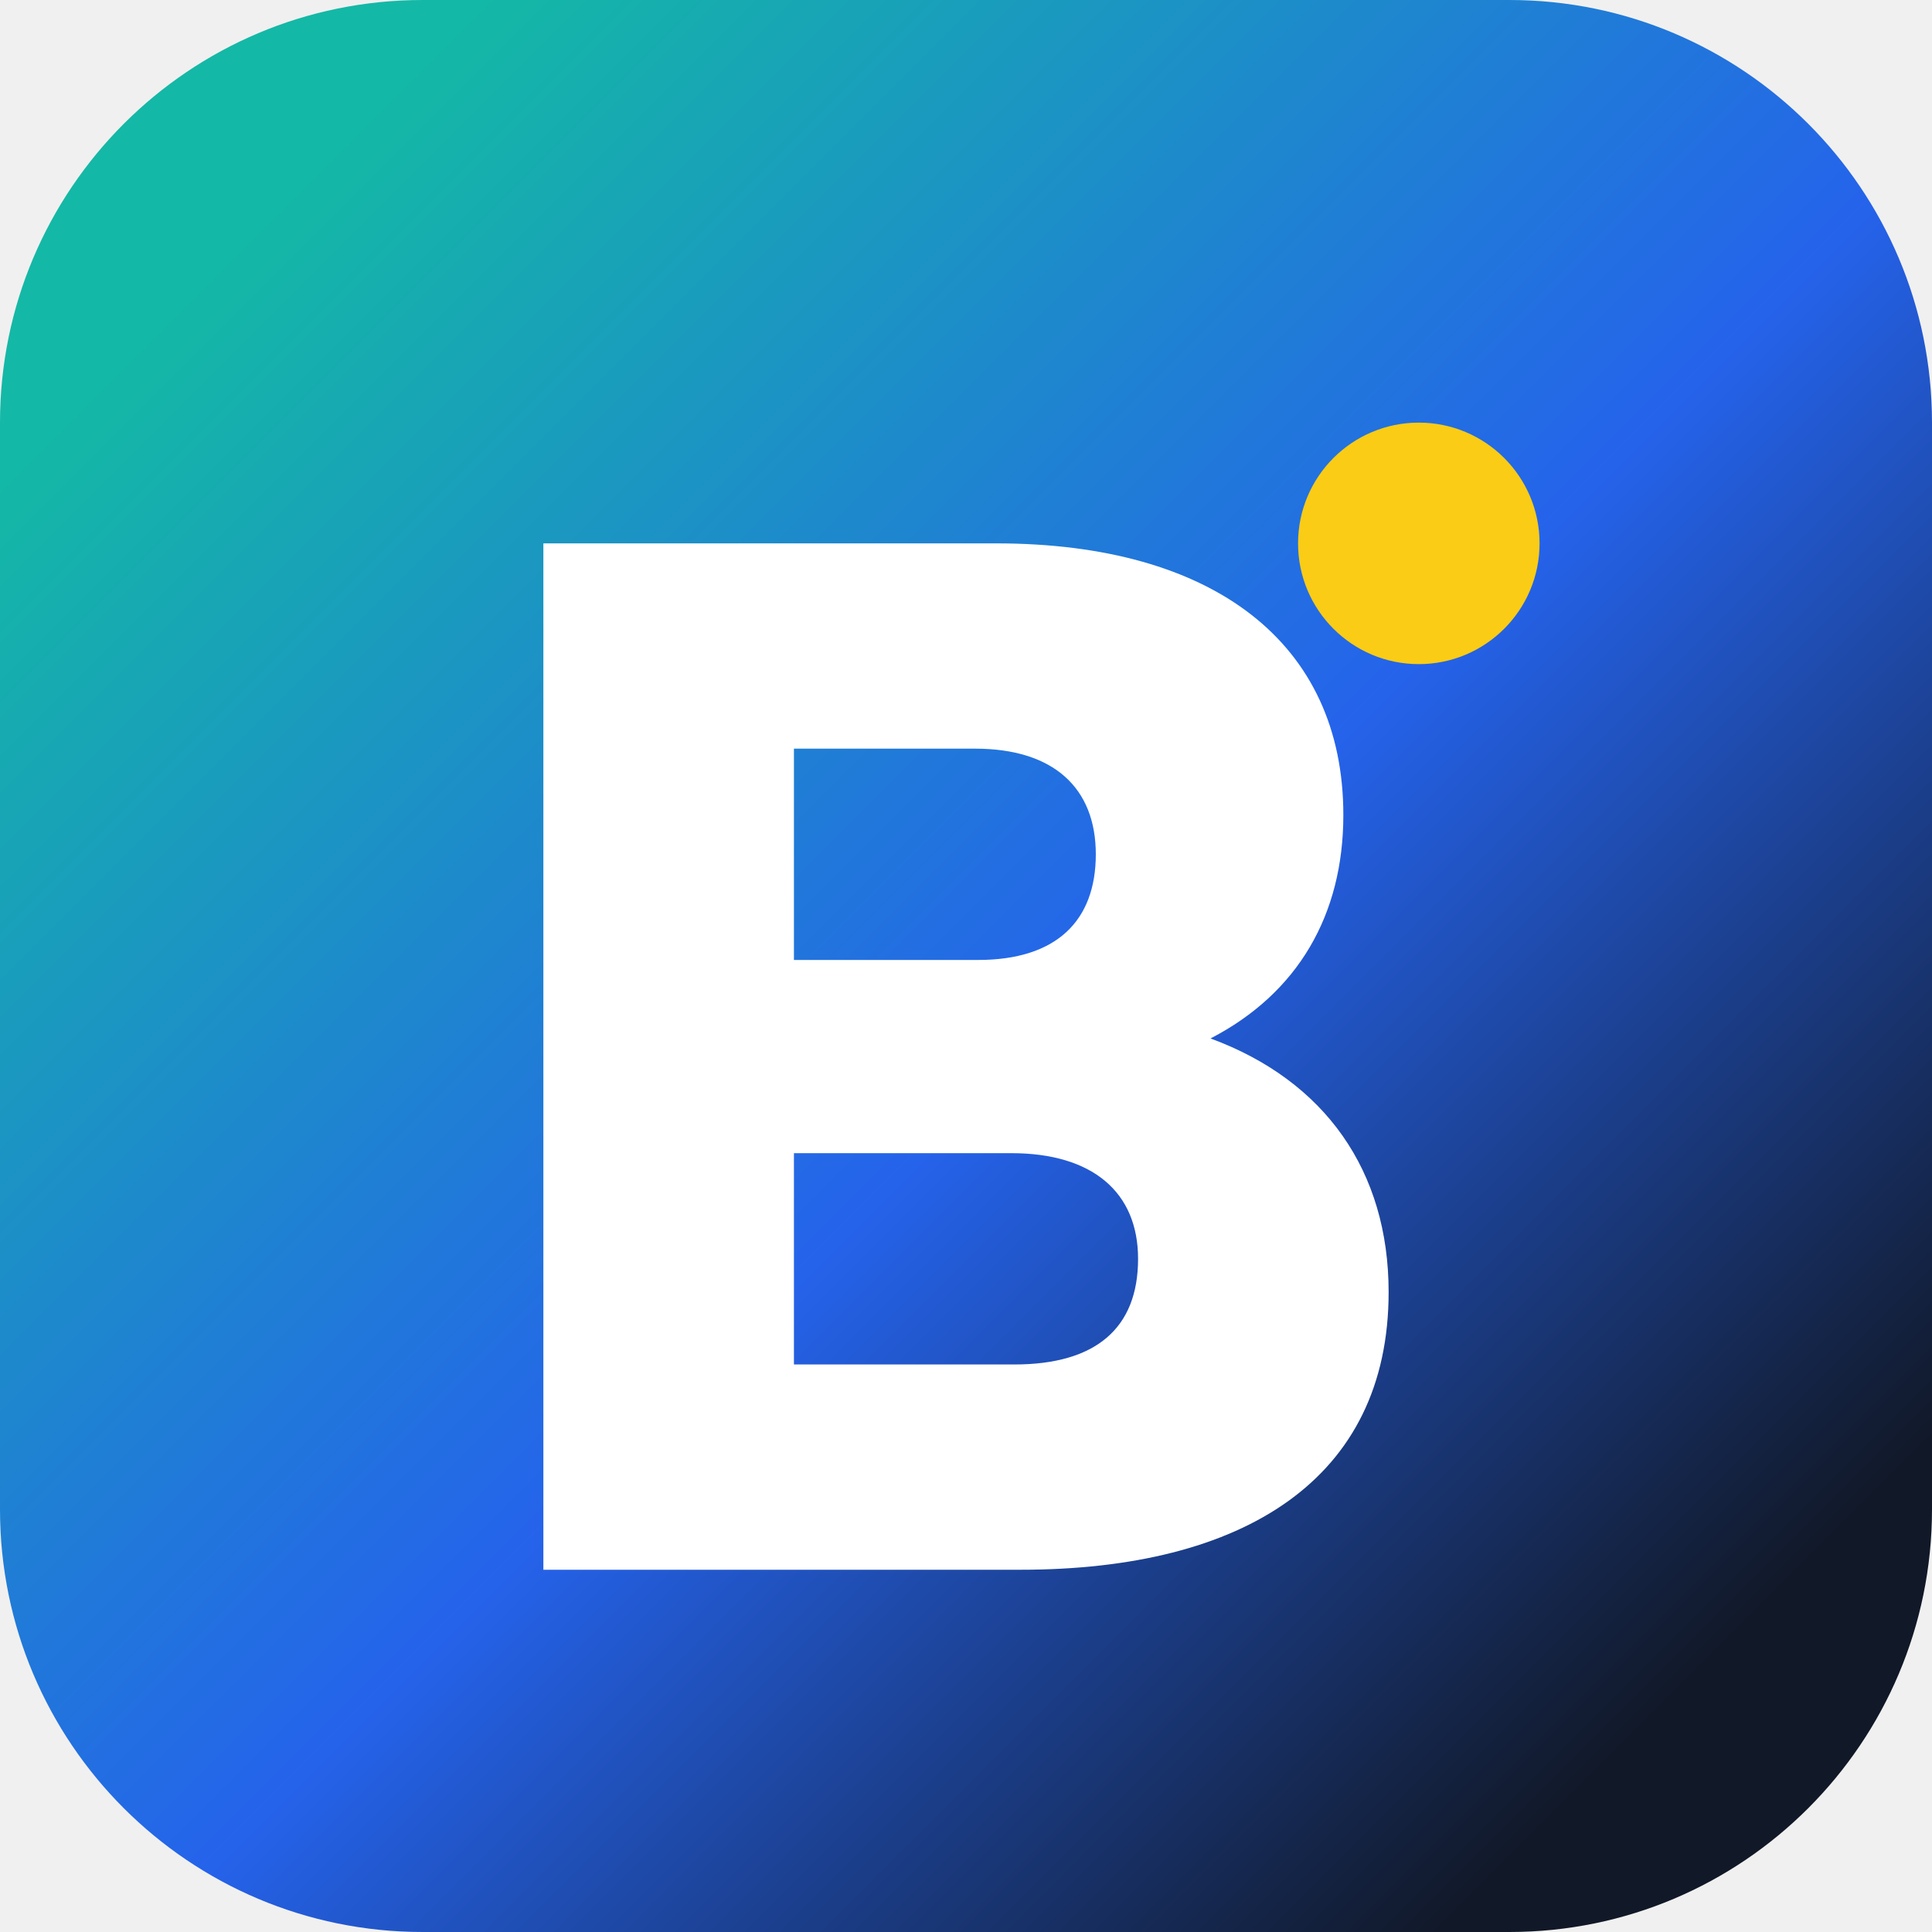
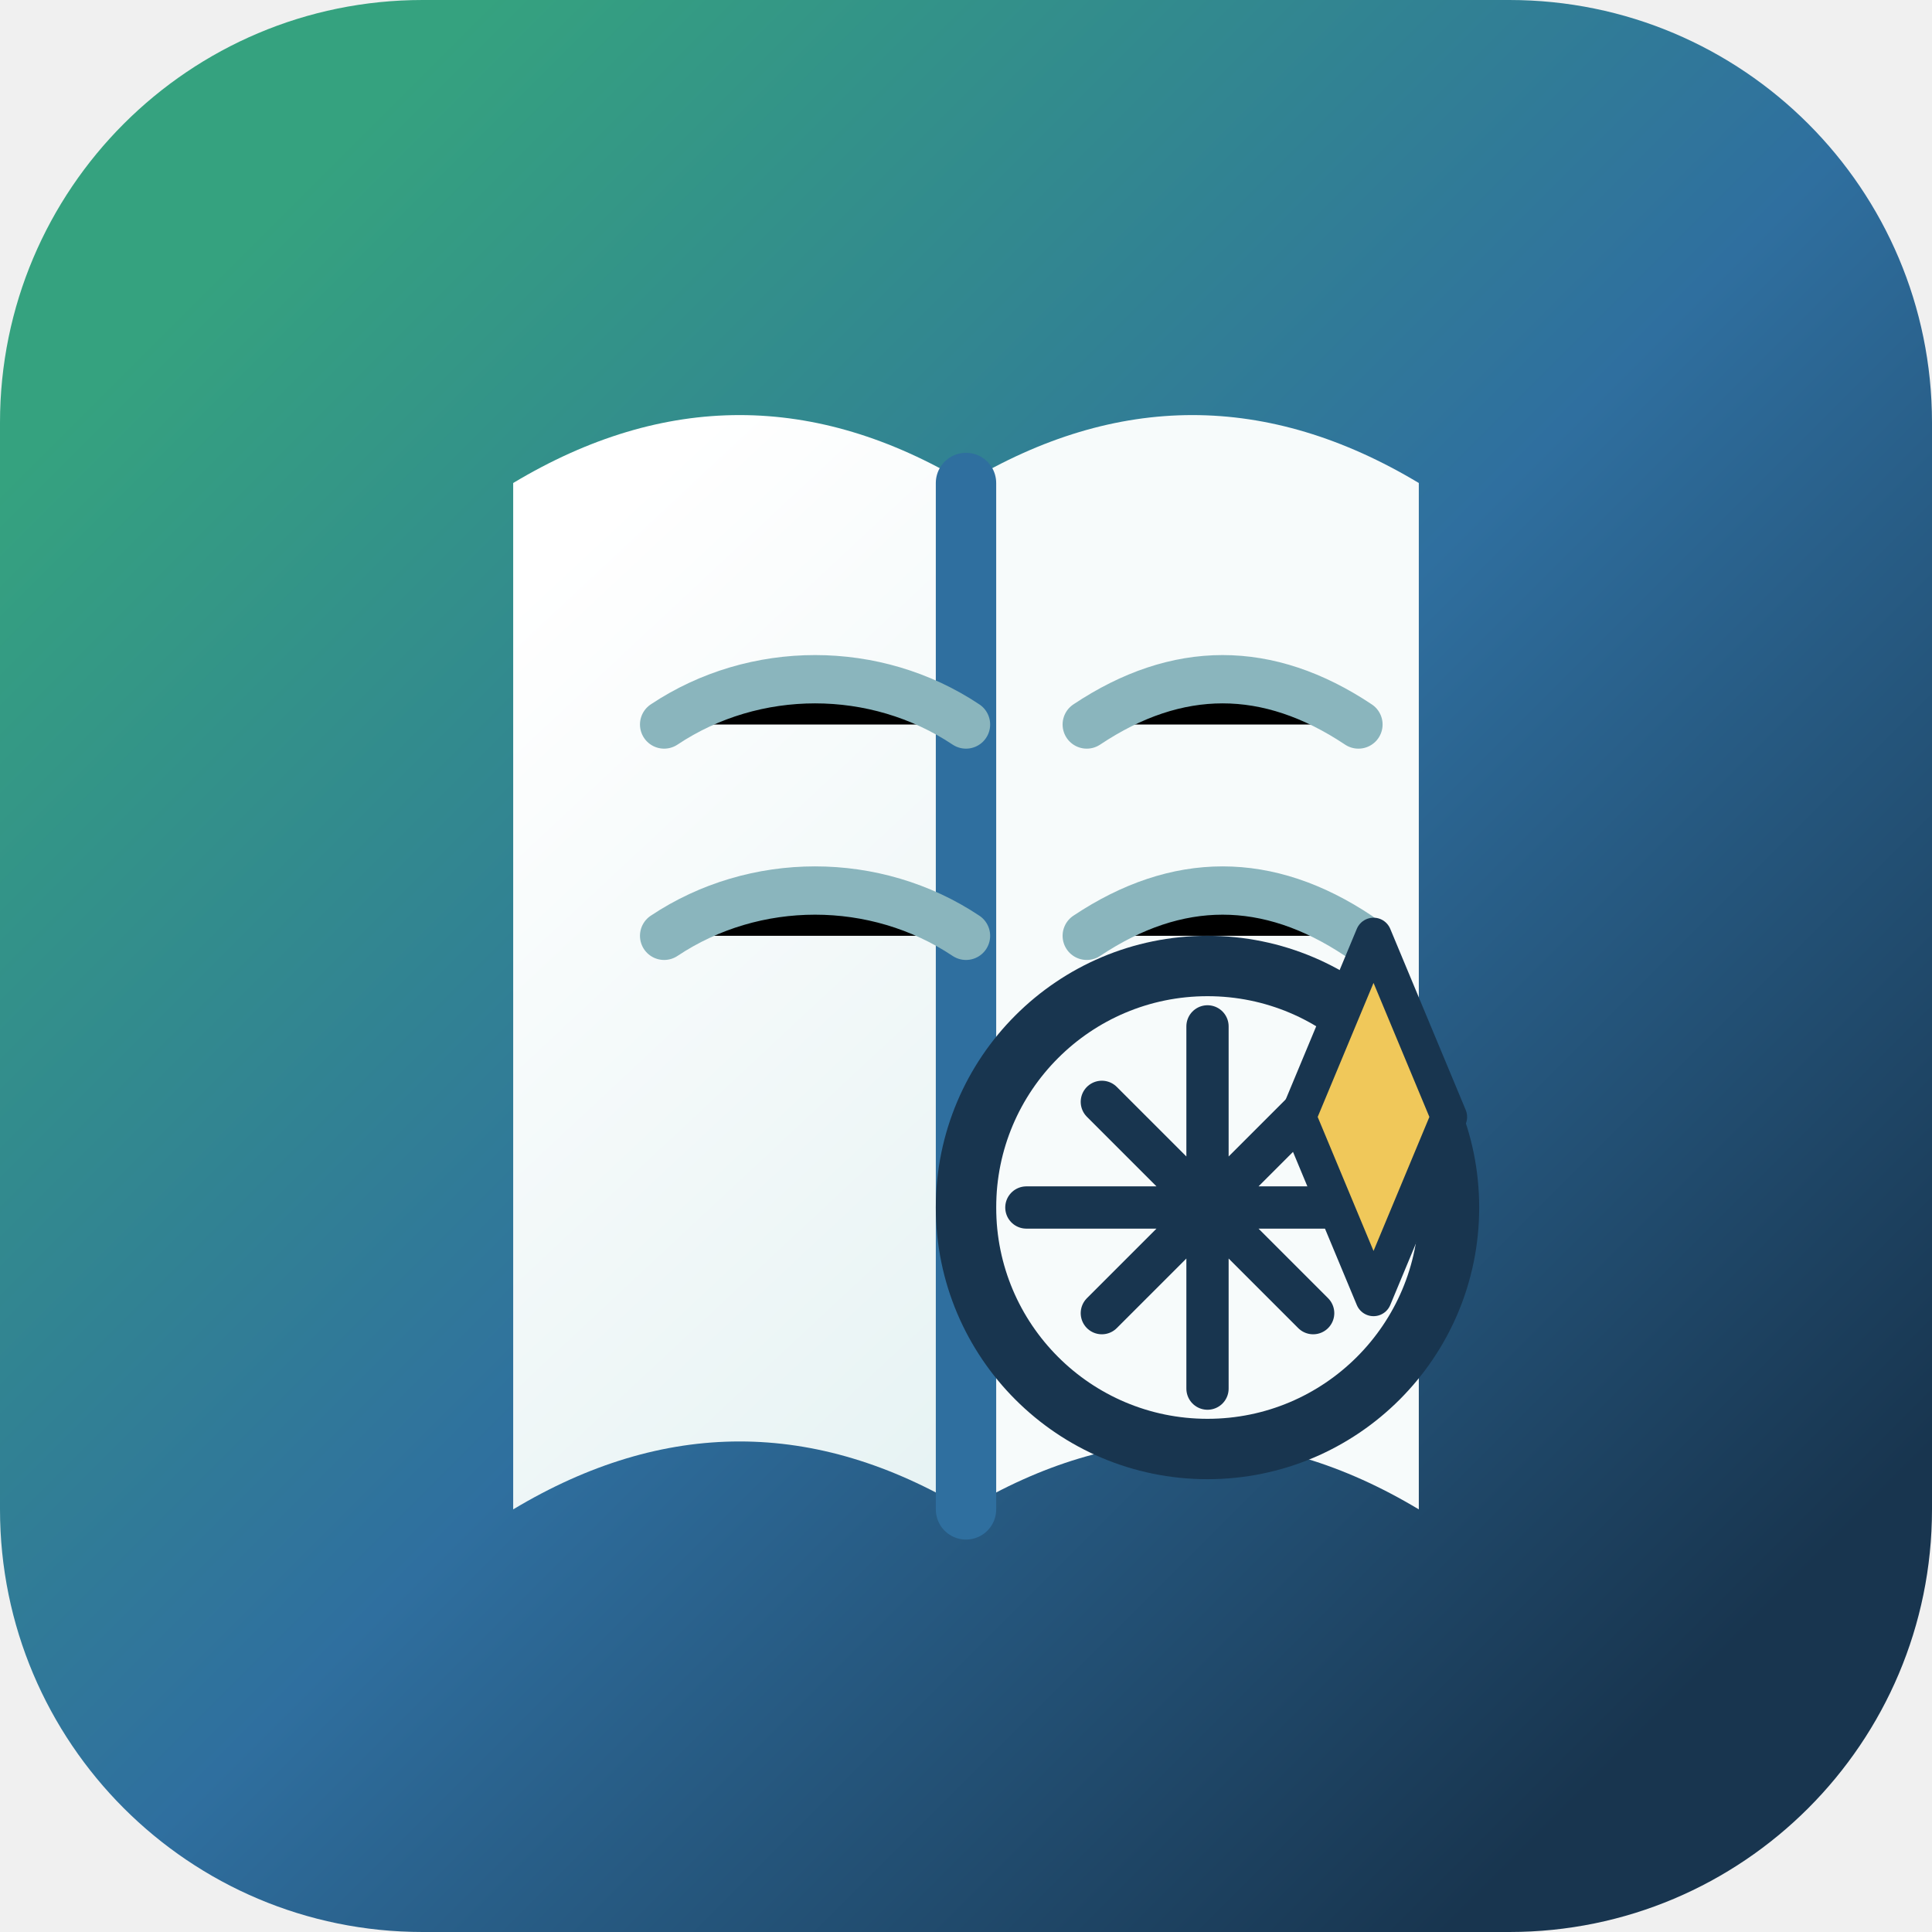
- <svg xmlns="http://www.w3.org/2000/svg" viewBox="0 0 64 64">
+ <svg xmlns="http://www.w3.org/2000/svg" viewBox="0 0 64 64" role="img" aria-label="Atlas notebook icon">
  <defs>
-     <linearGradient id="bg" x1="8" y1="8" x2="56" y2="56" gradientUnits="userSpaceOnUse">
-       <stop offset="0" stop-color="#14b8a6" />
-       <stop offset="0.55" stop-color="#2563eb" />
-       <stop offset="1" stop-color="#111827" />
+     <linearGradient id="cover" x1="8" y1="8" x2="56" y2="56" gradientUnits="userSpaceOnUse">
+       <stop offset="0" stop-color="#35a27f" />
+       <stop offset="0.52" stop-color="#2f6f9f" />
+       <stop offset="1" stop-color="#18354f" />
+     </linearGradient>
+     <linearGradient id="page" x1="20" y1="17" x2="48" y2="47" gradientUnits="userSpaceOnUse">
+       <stop offset="0" stop-color="#ffffff" />
+       <stop offset="1" stop-color="#dfeff0" />
    </linearGradient>
  </defs>
-   <rect width="64" height="64" rx="14" fill="url(#bg)" />
-   <path d="M18 18h15c7.2 0 11.5 3.3 11.5 9 0 3.3-1.5 5.9-4.4 7.4 3.8 1.4 5.9 4.4 5.9 8.4 0 6.2-4.8 9.2-12.2 9.2H18V18Zm8.3 6.8v7h6.1c2.6 0 3.9-1.3 3.9-3.5s-1.4-3.5-4-3.5h-6Zm0 13.4v7h7.3c2.7 0 4.1-1.2 4.1-3.5 0-2.2-1.5-3.5-4.2-3.5h-7.2Z" fill="#ffffff" />
-   <circle cx="47" cy="18" r="4" fill="#facc15" />
+   <rect width="64" height="64" rx="14" fill="url(#cover)" />
+   <path d="M17 16c5-3 10-3 15 0v34c-5-3-10-3-15 0V16Z" fill="url(#page)" />
+   <path d="M32 16c5-3 10-3 15 0v34c-5-3-10-3-15 0V16Z" fill="#f7fbfb" />
+   <path d="M32 16v34" stroke="#2f6f9f" stroke-width="2" stroke-linecap="round" />
+   <path d="M22 24c3-2 7-2 10 0M22 31c3-2 7-2 10 0M36 24c3-2 6-2 9 0M36 31c3-2 6-2 9 0" stroke="#8ab5bd" stroke-width="1.6" stroke-linecap="round" />
+   <circle cx="40" cy="40" r="8" fill="none" stroke="#18354f" stroke-width="2" />
+   <path d="M40 34v12M34 40h12M36.5 36.5l7 7M43.5 36.5l-7 7" stroke="#18354f" stroke-width="1.4" stroke-linecap="round" />
+   <path d="M43 37l2.5-6 2.5 6-2.5 6-2.5-6Z" fill="#f0c85a" stroke="#18354f" stroke-width="1.2" stroke-linejoin="round" />
</svg>
